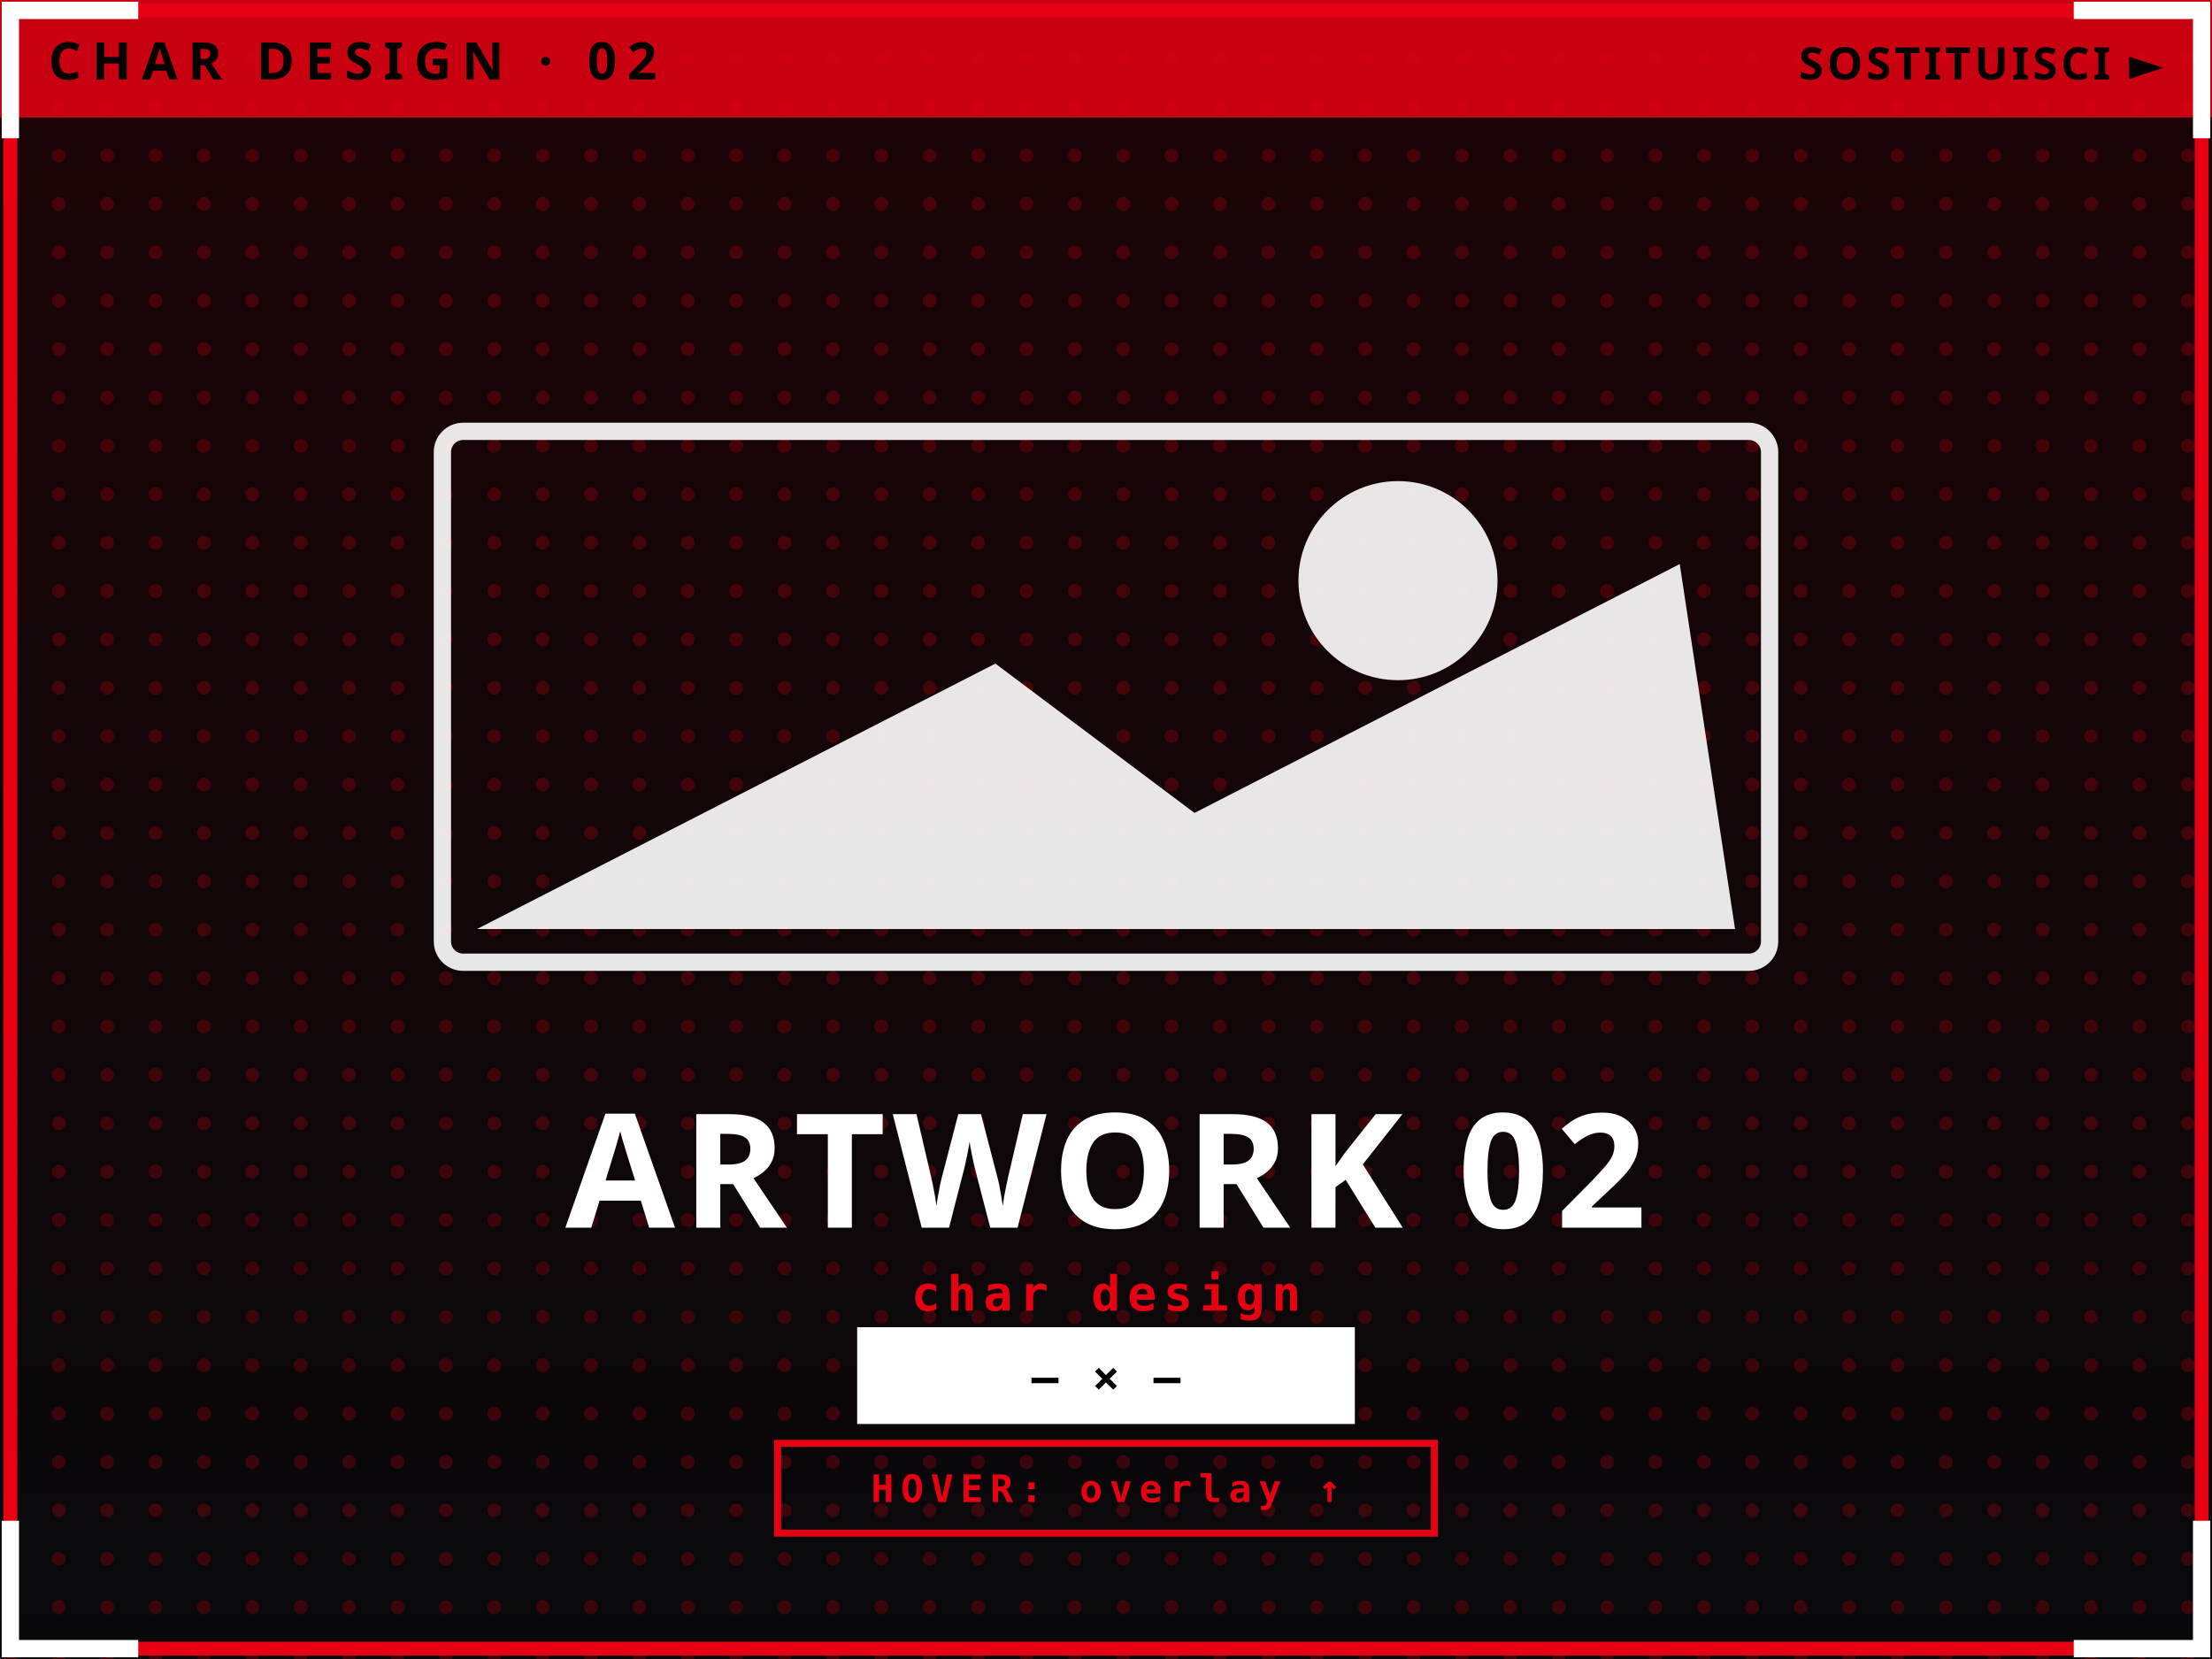
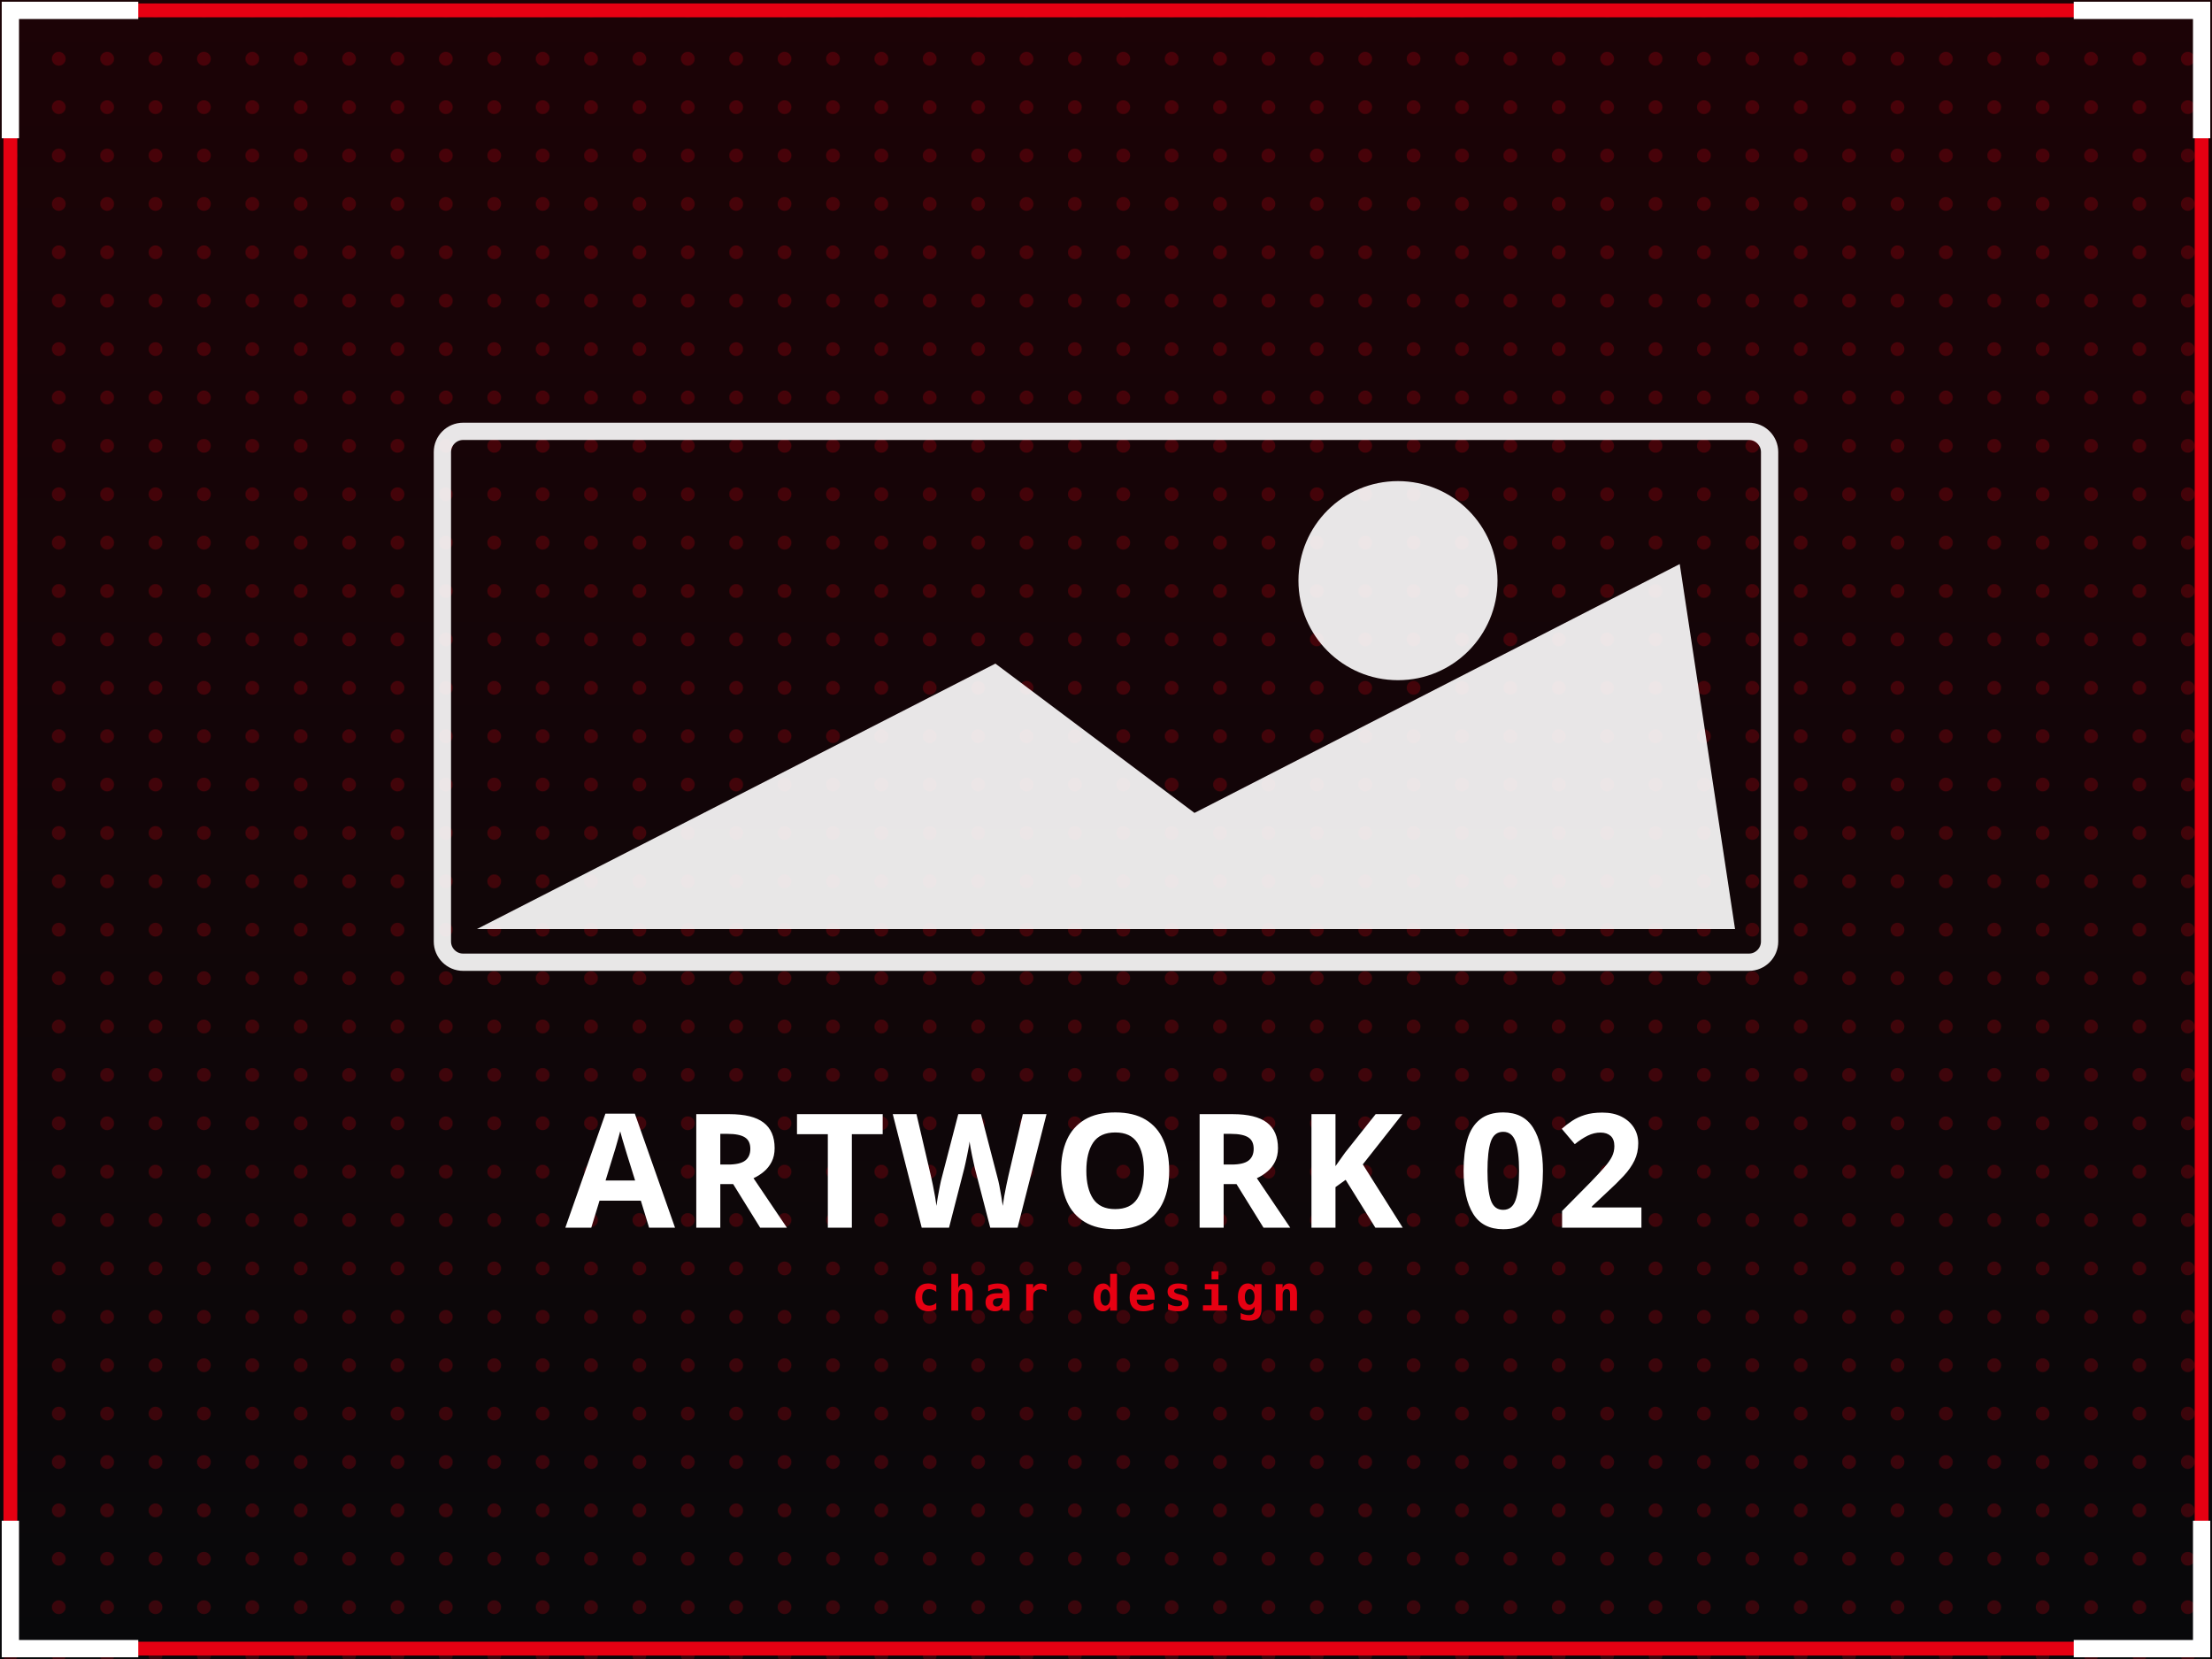
<svg xmlns="http://www.w3.org/2000/svg" viewBox="0 0 640 480" font-family="'Arial Narrow',Impact,sans-serif">
  <defs>
    <pattern id="d640480" width="14" height="14" patternUnits="userSpaceOnUse">
      <circle cx="3" cy="3" r="2" fill="#e60012" opacity="0.22" />
    </pattern>
    <linearGradient id="g640480" x1="0" y1="0" x2="0" y2="1">
      <stop offset="0%" stop-color="#1c0306" />
      <stop offset="100%" stop-color="#08080a" />
    </linearGradient>
  </defs>
  <rect width="640" height="480" fill="url(#g640480)" />
  <rect width="640" height="480" fill="url(#d640480)" />
-   <g opacity="0.85">
-     <rect x="0" y="0" width="640" height="34" fill="#e60012" />
-     <text x="14" y="23" fill="#000" font-size="15" font-weight="bold" letter-spacing="3">CHAR DESIGN · 02</text>
-     <text x="626" y="23" fill="#000" font-size="13" font-weight="bold" letter-spacing="1" text-anchor="end">SOSTITUISCI ►</text>
-   </g>
  <rect x="128.0" y="124.8" width="384.0" height="153.6" rx="6" fill="none" stroke="#fff" stroke-width="5" opacity="0.9" />
  <circle cx="404.48" cy="168.0" r="28.8" fill="#fff" opacity="0.9" />
  <path d="M138.0,268.8 L288.0,192.0 L345.6,235.2 L486.0,163.2 L502.0,268.8 Z" fill="#fff" opacity="0.9" />
  <text x="320.0" y="355.2" fill="#fff" font-size="46" font-weight="bold" text-anchor="middle" letter-spacing="2">ARTWORK 02</text>
  <text x="320.0" y="379.2" fill="#e60012" font-size="14" font-weight="bold" text-anchor="middle" letter-spacing="2" font-family="monospace">char design</text>
-   <rect x="248.0" y="384.0" width="144" height="28" fill="#fff" />
-   <text x="320.0" y="403.0" fill="#000" font-size="13" font-weight="bold" text-anchor="middle" letter-spacing="1" font-family="monospace">— × —</text>
-   <rect x="225.0" y="417.6" width="190" height="26" fill="none" stroke="#e60012" stroke-width="2" />
-   <text x="320.0" y="434.6" fill="#e60012" font-size="11" font-weight="bold" text-anchor="middle" letter-spacing="2" font-family="monospace">HOVER: overlay ↑</text>
  <rect x="3" y="3" width="634" height="474" fill="none" stroke="#e60012" stroke-width="4" />
  <path d="M3,40 L3,3 L40,3" fill="none" stroke="#fff" stroke-width="5" />
  <path d="M600,3 L637,3 L637,40" fill="none" stroke="#fff" stroke-width="5" />
  <path d="M3,440 L3,477 L40,477" fill="none" stroke="#fff" stroke-width="5" />
  <path d="M600,477 L637,477 L637,440" fill="none" stroke="#fff" stroke-width="5" />
</svg>
